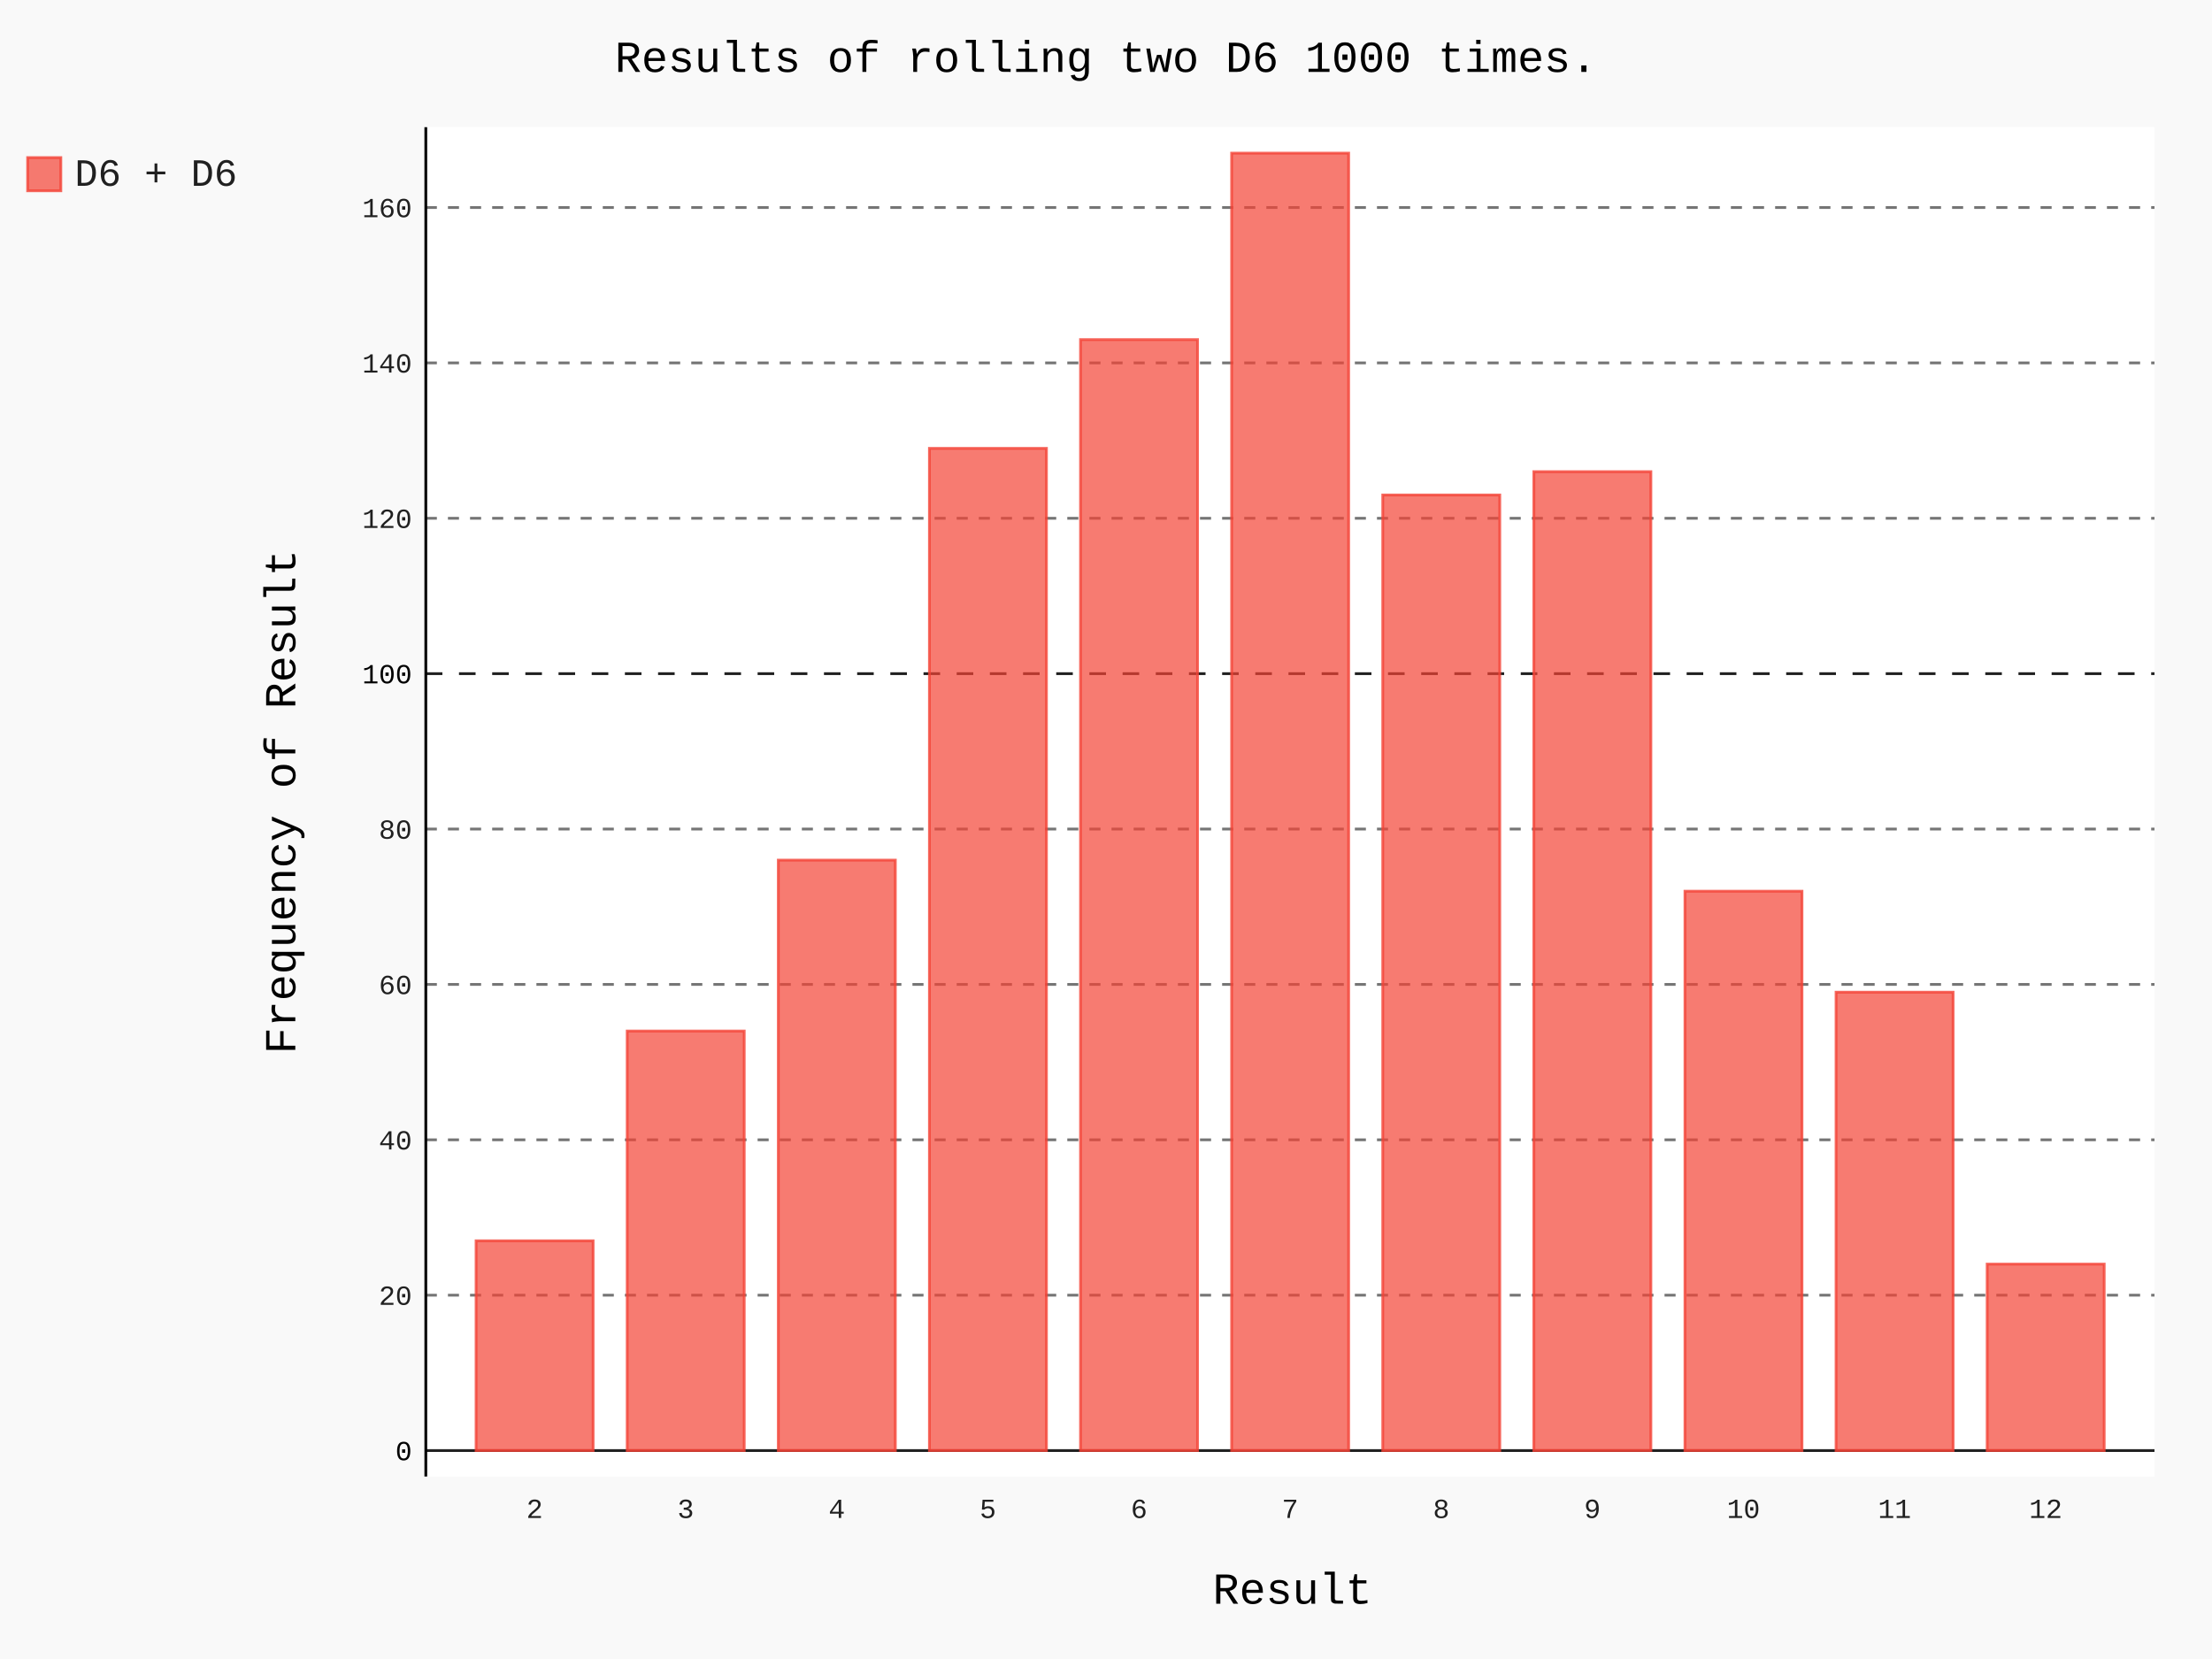
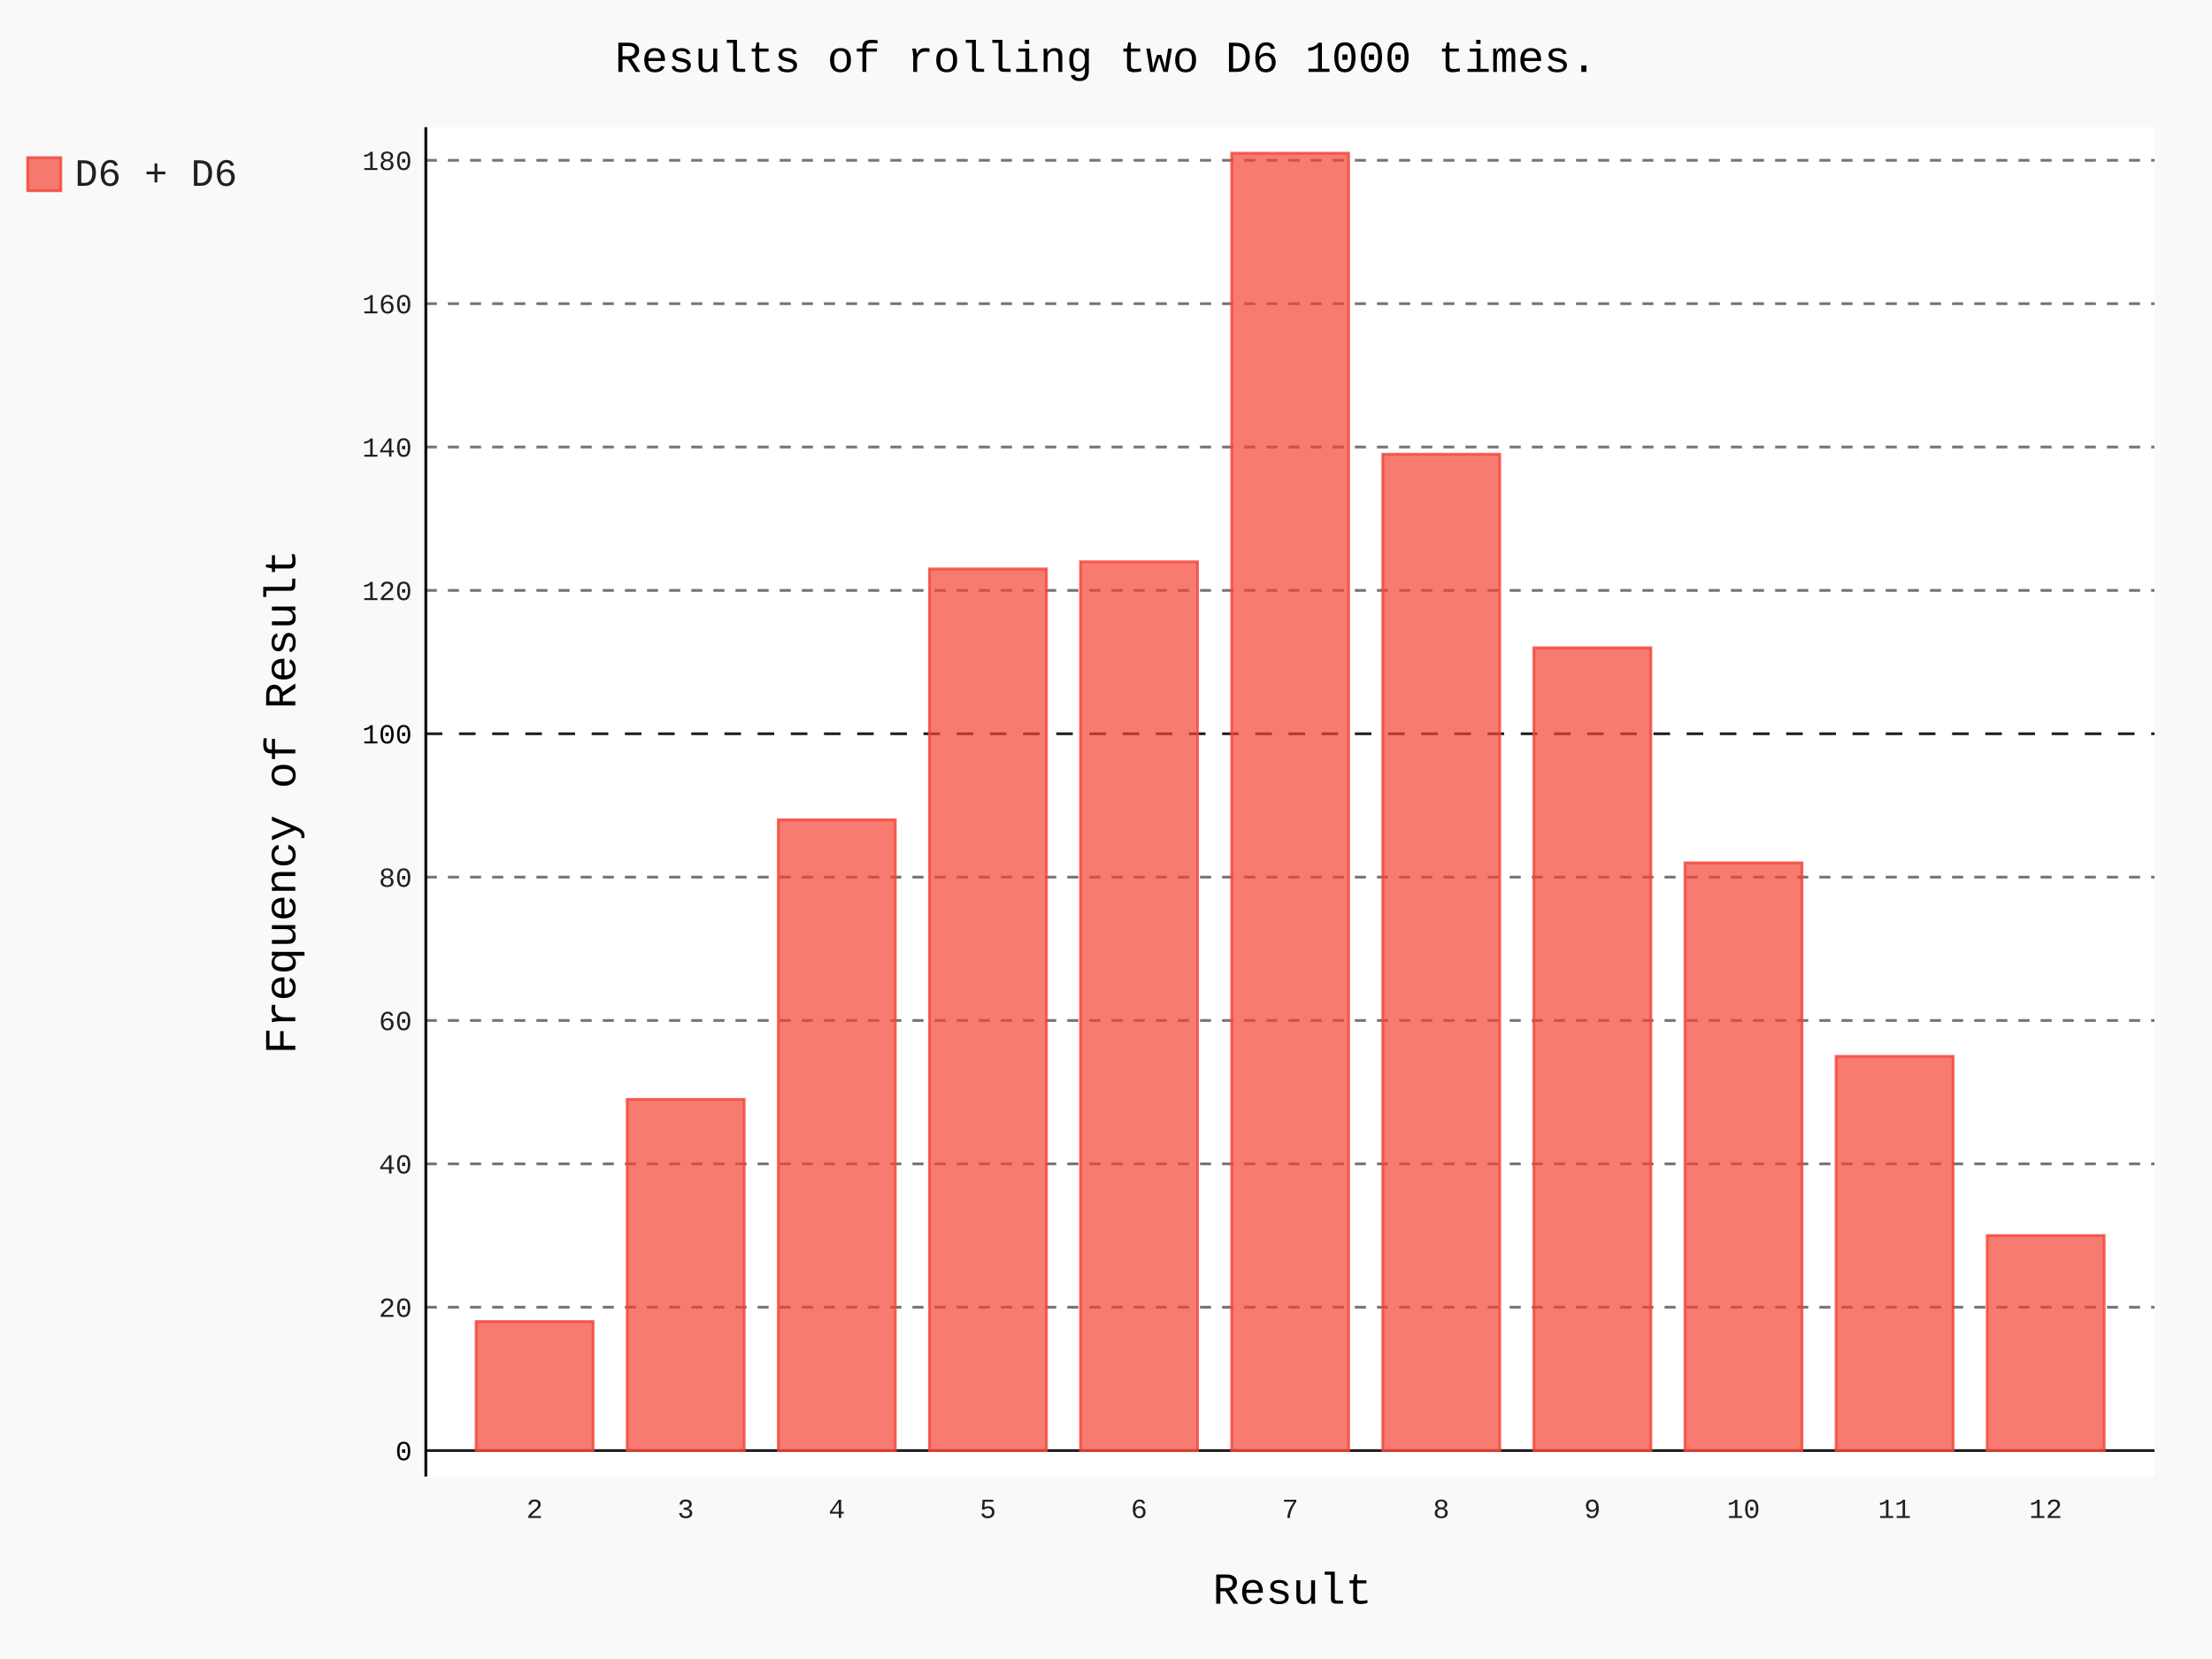
- <svg xmlns="http://www.w3.org/2000/svg" id="chart-d4c04e4d-7e78-4137-a3d6-c94138ceb244" class="pygal-chart" viewBox="0 0 800 600">
+ <svg xmlns="http://www.w3.org/2000/svg" id="chart-9a282e7b-57f5-4b6c-ab5a-35084c867b70" class="pygal-chart" viewBox="0 0 800 600">
  <defs>
-     <style type="text/css">#chart-d4c04e4d-7e78-4137-a3d6-c94138ceb244{-webkit-user-select:none;-webkit-font-smoothing:antialiased;font-family:Consolas,"Liberation Mono",Menlo,Courier,monospace}#chart-d4c04e4d-7e78-4137-a3d6-c94138ceb244 .title{font-family:Consolas,"Liberation Mono",Menlo,Courier,monospace;font-size:16px}#chart-d4c04e4d-7e78-4137-a3d6-c94138ceb244 .legends .legend text{font-family:Consolas,"Liberation Mono",Menlo,Courier,monospace;font-size:14px}#chart-d4c04e4d-7e78-4137-a3d6-c94138ceb244 .axis text{font-family:Consolas,"Liberation Mono",Menlo,Courier,monospace;font-size:10px}#chart-d4c04e4d-7e78-4137-a3d6-c94138ceb244 .axis text.major{font-family:Consolas,"Liberation Mono",Menlo,Courier,monospace;font-size:10px}#chart-d4c04e4d-7e78-4137-a3d6-c94138ceb244 .text-overlay text.value{font-family:Consolas,"Liberation Mono",Menlo,Courier,monospace;font-size:16px}#chart-d4c04e4d-7e78-4137-a3d6-c94138ceb244 .text-overlay text.label{font-family:Consolas,"Liberation Mono",Menlo,Courier,monospace;font-size:10px}#chart-d4c04e4d-7e78-4137-a3d6-c94138ceb244 .tooltip{font-family:Consolas,"Liberation Mono",Menlo,Courier,monospace;font-size:14px}#chart-d4c04e4d-7e78-4137-a3d6-c94138ceb244 text.no_data{font-family:Consolas,"Liberation Mono",Menlo,Courier,monospace;font-size:64px}
- #chart-d4c04e4d-7e78-4137-a3d6-c94138ceb244{background-color:rgba(249,249,249,1)}#chart-d4c04e4d-7e78-4137-a3d6-c94138ceb244 path,#chart-d4c04e4d-7e78-4137-a3d6-c94138ceb244 line,#chart-d4c04e4d-7e78-4137-a3d6-c94138ceb244 rect,#chart-d4c04e4d-7e78-4137-a3d6-c94138ceb244 circle{-webkit-transition:150ms;-moz-transition:150ms;transition:150ms}#chart-d4c04e4d-7e78-4137-a3d6-c94138ceb244 .graph &gt; .background{fill:rgba(249,249,249,1)}#chart-d4c04e4d-7e78-4137-a3d6-c94138ceb244 .plot &gt; .background{fill:rgba(255,255,255,1)}#chart-d4c04e4d-7e78-4137-a3d6-c94138ceb244 .graph{fill:rgba(0,0,0,.87)}#chart-d4c04e4d-7e78-4137-a3d6-c94138ceb244 text.no_data{fill:rgba(0,0,0,1)}#chart-d4c04e4d-7e78-4137-a3d6-c94138ceb244 .title{fill:rgba(0,0,0,1)}#chart-d4c04e4d-7e78-4137-a3d6-c94138ceb244 .legends .legend text{fill:rgba(0,0,0,.87)}#chart-d4c04e4d-7e78-4137-a3d6-c94138ceb244 .legends .legend:hover text{fill:rgba(0,0,0,1)}#chart-d4c04e4d-7e78-4137-a3d6-c94138ceb244 .axis .line{stroke:rgba(0,0,0,1)}#chart-d4c04e4d-7e78-4137-a3d6-c94138ceb244 .axis .guide.line{stroke:rgba(0,0,0,.54)}#chart-d4c04e4d-7e78-4137-a3d6-c94138ceb244 .axis .major.line{stroke:rgba(0,0,0,.87)}#chart-d4c04e4d-7e78-4137-a3d6-c94138ceb244 .axis text.major{fill:rgba(0,0,0,1)}#chart-d4c04e4d-7e78-4137-a3d6-c94138ceb244 .axis.y .guides:hover .guide.line,#chart-d4c04e4d-7e78-4137-a3d6-c94138ceb244 .line-graph .axis.x .guides:hover .guide.line,#chart-d4c04e4d-7e78-4137-a3d6-c94138ceb244 .stackedline-graph .axis.x .guides:hover .guide.line,#chart-d4c04e4d-7e78-4137-a3d6-c94138ceb244 .xy-graph .axis.x .guides:hover .guide.line{stroke:rgba(0,0,0,1)}#chart-d4c04e4d-7e78-4137-a3d6-c94138ceb244 .axis .guides:hover text{fill:rgba(0,0,0,1)}#chart-d4c04e4d-7e78-4137-a3d6-c94138ceb244 .reactive{fill-opacity:.7;stroke-opacity:.8}#chart-d4c04e4d-7e78-4137-a3d6-c94138ceb244 .ci{stroke:rgba(0,0,0,.87)}#chart-d4c04e4d-7e78-4137-a3d6-c94138ceb244 .reactive.active,#chart-d4c04e4d-7e78-4137-a3d6-c94138ceb244 .active .reactive{fill-opacity:.8;stroke-opacity:.9;stroke-width:4}#chart-d4c04e4d-7e78-4137-a3d6-c94138ceb244 .ci .reactive.active{stroke-width:1.5}#chart-d4c04e4d-7e78-4137-a3d6-c94138ceb244 .series text{fill:rgba(0,0,0,1)}#chart-d4c04e4d-7e78-4137-a3d6-c94138ceb244 .tooltip rect{fill:rgba(255,255,255,1);stroke:rgba(0,0,0,1);-webkit-transition:opacity 150ms;-moz-transition:opacity 150ms;transition:opacity 150ms}#chart-d4c04e4d-7e78-4137-a3d6-c94138ceb244 .tooltip .label{fill:rgba(0,0,0,.87)}#chart-d4c04e4d-7e78-4137-a3d6-c94138ceb244 .tooltip .label{fill:rgba(0,0,0,.87)}#chart-d4c04e4d-7e78-4137-a3d6-c94138ceb244 .tooltip .legend{font-size:.8em;fill:rgba(0,0,0,.54)}#chart-d4c04e4d-7e78-4137-a3d6-c94138ceb244 .tooltip .x_label{font-size:.6em;fill:rgba(0,0,0,1)}#chart-d4c04e4d-7e78-4137-a3d6-c94138ceb244 .tooltip .xlink{font-size:.5em;text-decoration:underline}#chart-d4c04e4d-7e78-4137-a3d6-c94138ceb244 .tooltip .value{font-size:1.5em}#chart-d4c04e4d-7e78-4137-a3d6-c94138ceb244 .bound{font-size:.5em}#chart-d4c04e4d-7e78-4137-a3d6-c94138ceb244 .max-value{font-size:.75em;fill:rgba(0,0,0,.54)}#chart-d4c04e4d-7e78-4137-a3d6-c94138ceb244 .map-element{fill:rgba(255,255,255,1);stroke:rgba(0,0,0,.54) !important}#chart-d4c04e4d-7e78-4137-a3d6-c94138ceb244 .map-element .reactive{fill-opacity:inherit;stroke-opacity:inherit}#chart-d4c04e4d-7e78-4137-a3d6-c94138ceb244 .color-0,#chart-d4c04e4d-7e78-4137-a3d6-c94138ceb244 .color-0 a:visited{stroke:#F44336;fill:#F44336}#chart-d4c04e4d-7e78-4137-a3d6-c94138ceb244 .text-overlay .color-0 text{fill:black}
- #chart-d4c04e4d-7e78-4137-a3d6-c94138ceb244 text.no_data{text-anchor:middle}#chart-d4c04e4d-7e78-4137-a3d6-c94138ceb244 .guide.line{fill:none}#chart-d4c04e4d-7e78-4137-a3d6-c94138ceb244 .centered{text-anchor:middle}#chart-d4c04e4d-7e78-4137-a3d6-c94138ceb244 .title{text-anchor:middle}#chart-d4c04e4d-7e78-4137-a3d6-c94138ceb244 .legends .legend text{fill-opacity:1}#chart-d4c04e4d-7e78-4137-a3d6-c94138ceb244 .axis.x text{text-anchor:middle}#chart-d4c04e4d-7e78-4137-a3d6-c94138ceb244 .axis.x:not(.web) text[transform]{text-anchor:start}#chart-d4c04e4d-7e78-4137-a3d6-c94138ceb244 .axis.x:not(.web) text[transform].backwards{text-anchor:end}#chart-d4c04e4d-7e78-4137-a3d6-c94138ceb244 .axis.y text{text-anchor:end}#chart-d4c04e4d-7e78-4137-a3d6-c94138ceb244 .axis.y text[transform].backwards{text-anchor:start}#chart-d4c04e4d-7e78-4137-a3d6-c94138ceb244 .axis.y2 text{text-anchor:start}#chart-d4c04e4d-7e78-4137-a3d6-c94138ceb244 .axis.y2 text[transform].backwards{text-anchor:end}#chart-d4c04e4d-7e78-4137-a3d6-c94138ceb244 .axis .guide.line{stroke-dasharray:4,4}#chart-d4c04e4d-7e78-4137-a3d6-c94138ceb244 .axis .major.guide.line{stroke-dasharray:6,6}#chart-d4c04e4d-7e78-4137-a3d6-c94138ceb244 .horizontal .axis.y .guide.line,#chart-d4c04e4d-7e78-4137-a3d6-c94138ceb244 .horizontal .axis.y2 .guide.line,#chart-d4c04e4d-7e78-4137-a3d6-c94138ceb244 .vertical .axis.x .guide.line{opacity:0}#chart-d4c04e4d-7e78-4137-a3d6-c94138ceb244 .horizontal .axis.always_show .guide.line,#chart-d4c04e4d-7e78-4137-a3d6-c94138ceb244 .vertical .axis.always_show .guide.line{opacity:1 !important}#chart-d4c04e4d-7e78-4137-a3d6-c94138ceb244 .axis.y .guides:hover .guide.line,#chart-d4c04e4d-7e78-4137-a3d6-c94138ceb244 .axis.y2 .guides:hover .guide.line,#chart-d4c04e4d-7e78-4137-a3d6-c94138ceb244 .axis.x .guides:hover .guide.line{opacity:1}#chart-d4c04e4d-7e78-4137-a3d6-c94138ceb244 .axis .guides:hover text{opacity:1}#chart-d4c04e4d-7e78-4137-a3d6-c94138ceb244 .nofill{fill:none}#chart-d4c04e4d-7e78-4137-a3d6-c94138ceb244 .subtle-fill{fill-opacity:.2}#chart-d4c04e4d-7e78-4137-a3d6-c94138ceb244 .dot{stroke-width:1px;fill-opacity:1}#chart-d4c04e4d-7e78-4137-a3d6-c94138ceb244 .dot.active{stroke-width:5px}#chart-d4c04e4d-7e78-4137-a3d6-c94138ceb244 .dot.negative{fill:transparent}#chart-d4c04e4d-7e78-4137-a3d6-c94138ceb244 text,#chart-d4c04e4d-7e78-4137-a3d6-c94138ceb244 tspan{stroke:none !important}#chart-d4c04e4d-7e78-4137-a3d6-c94138ceb244 .series text.active{opacity:1}#chart-d4c04e4d-7e78-4137-a3d6-c94138ceb244 .tooltip rect{fill-opacity:.95;stroke-width:.5}#chart-d4c04e4d-7e78-4137-a3d6-c94138ceb244 .tooltip text{fill-opacity:1}#chart-d4c04e4d-7e78-4137-a3d6-c94138ceb244 .showable{visibility:hidden}#chart-d4c04e4d-7e78-4137-a3d6-c94138ceb244 .showable.shown{visibility:visible}#chart-d4c04e4d-7e78-4137-a3d6-c94138ceb244 .gauge-background{fill:rgba(229,229,229,1);stroke:none}#chart-d4c04e4d-7e78-4137-a3d6-c94138ceb244 .bg-lines{stroke:rgba(249,249,249,1);stroke-width:2px}</style>
+     <style type="text/css">#chart-9a282e7b-57f5-4b6c-ab5a-35084c867b70{-webkit-user-select:none;-webkit-font-smoothing:antialiased;font-family:Consolas,"Liberation Mono",Menlo,Courier,monospace}#chart-9a282e7b-57f5-4b6c-ab5a-35084c867b70 .title{font-family:Consolas,"Liberation Mono",Menlo,Courier,monospace;font-size:16px}#chart-9a282e7b-57f5-4b6c-ab5a-35084c867b70 .legends .legend text{font-family:Consolas,"Liberation Mono",Menlo,Courier,monospace;font-size:14px}#chart-9a282e7b-57f5-4b6c-ab5a-35084c867b70 .axis text{font-family:Consolas,"Liberation Mono",Menlo,Courier,monospace;font-size:10px}#chart-9a282e7b-57f5-4b6c-ab5a-35084c867b70 .axis text.major{font-family:Consolas,"Liberation Mono",Menlo,Courier,monospace;font-size:10px}#chart-9a282e7b-57f5-4b6c-ab5a-35084c867b70 .text-overlay text.value{font-family:Consolas,"Liberation Mono",Menlo,Courier,monospace;font-size:16px}#chart-9a282e7b-57f5-4b6c-ab5a-35084c867b70 .text-overlay text.label{font-family:Consolas,"Liberation Mono",Menlo,Courier,monospace;font-size:10px}#chart-9a282e7b-57f5-4b6c-ab5a-35084c867b70 .tooltip{font-family:Consolas,"Liberation Mono",Menlo,Courier,monospace;font-size:14px}#chart-9a282e7b-57f5-4b6c-ab5a-35084c867b70 text.no_data{font-family:Consolas,"Liberation Mono",Menlo,Courier,monospace;font-size:64px}
+ #chart-9a282e7b-57f5-4b6c-ab5a-35084c867b70{background-color:rgba(249,249,249,1)}#chart-9a282e7b-57f5-4b6c-ab5a-35084c867b70 path,#chart-9a282e7b-57f5-4b6c-ab5a-35084c867b70 line,#chart-9a282e7b-57f5-4b6c-ab5a-35084c867b70 rect,#chart-9a282e7b-57f5-4b6c-ab5a-35084c867b70 circle{-webkit-transition:150ms;-moz-transition:150ms;transition:150ms}#chart-9a282e7b-57f5-4b6c-ab5a-35084c867b70 .graph &gt; .background{fill:rgba(249,249,249,1)}#chart-9a282e7b-57f5-4b6c-ab5a-35084c867b70 .plot &gt; .background{fill:rgba(255,255,255,1)}#chart-9a282e7b-57f5-4b6c-ab5a-35084c867b70 .graph{fill:rgba(0,0,0,.87)}#chart-9a282e7b-57f5-4b6c-ab5a-35084c867b70 text.no_data{fill:rgba(0,0,0,1)}#chart-9a282e7b-57f5-4b6c-ab5a-35084c867b70 .title{fill:rgba(0,0,0,1)}#chart-9a282e7b-57f5-4b6c-ab5a-35084c867b70 .legends .legend text{fill:rgba(0,0,0,.87)}#chart-9a282e7b-57f5-4b6c-ab5a-35084c867b70 .legends .legend:hover text{fill:rgba(0,0,0,1)}#chart-9a282e7b-57f5-4b6c-ab5a-35084c867b70 .axis .line{stroke:rgba(0,0,0,1)}#chart-9a282e7b-57f5-4b6c-ab5a-35084c867b70 .axis .guide.line{stroke:rgba(0,0,0,.54)}#chart-9a282e7b-57f5-4b6c-ab5a-35084c867b70 .axis .major.line{stroke:rgba(0,0,0,.87)}#chart-9a282e7b-57f5-4b6c-ab5a-35084c867b70 .axis text.major{fill:rgba(0,0,0,1)}#chart-9a282e7b-57f5-4b6c-ab5a-35084c867b70 .axis.y .guides:hover .guide.line,#chart-9a282e7b-57f5-4b6c-ab5a-35084c867b70 .line-graph .axis.x .guides:hover .guide.line,#chart-9a282e7b-57f5-4b6c-ab5a-35084c867b70 .stackedline-graph .axis.x .guides:hover .guide.line,#chart-9a282e7b-57f5-4b6c-ab5a-35084c867b70 .xy-graph .axis.x .guides:hover .guide.line{stroke:rgba(0,0,0,1)}#chart-9a282e7b-57f5-4b6c-ab5a-35084c867b70 .axis .guides:hover text{fill:rgba(0,0,0,1)}#chart-9a282e7b-57f5-4b6c-ab5a-35084c867b70 .reactive{fill-opacity:.7;stroke-opacity:.8}#chart-9a282e7b-57f5-4b6c-ab5a-35084c867b70 .ci{stroke:rgba(0,0,0,.87)}#chart-9a282e7b-57f5-4b6c-ab5a-35084c867b70 .reactive.active,#chart-9a282e7b-57f5-4b6c-ab5a-35084c867b70 .active .reactive{fill-opacity:.8;stroke-opacity:.9;stroke-width:4}#chart-9a282e7b-57f5-4b6c-ab5a-35084c867b70 .ci .reactive.active{stroke-width:1.5}#chart-9a282e7b-57f5-4b6c-ab5a-35084c867b70 .series text{fill:rgba(0,0,0,1)}#chart-9a282e7b-57f5-4b6c-ab5a-35084c867b70 .tooltip rect{fill:rgba(255,255,255,1);stroke:rgba(0,0,0,1);-webkit-transition:opacity 150ms;-moz-transition:opacity 150ms;transition:opacity 150ms}#chart-9a282e7b-57f5-4b6c-ab5a-35084c867b70 .tooltip .label{fill:rgba(0,0,0,.87)}#chart-9a282e7b-57f5-4b6c-ab5a-35084c867b70 .tooltip .label{fill:rgba(0,0,0,.87)}#chart-9a282e7b-57f5-4b6c-ab5a-35084c867b70 .tooltip .legend{font-size:.8em;fill:rgba(0,0,0,.54)}#chart-9a282e7b-57f5-4b6c-ab5a-35084c867b70 .tooltip .x_label{font-size:.6em;fill:rgba(0,0,0,1)}#chart-9a282e7b-57f5-4b6c-ab5a-35084c867b70 .tooltip .xlink{font-size:.5em;text-decoration:underline}#chart-9a282e7b-57f5-4b6c-ab5a-35084c867b70 .tooltip .value{font-size:1.5em}#chart-9a282e7b-57f5-4b6c-ab5a-35084c867b70 .bound{font-size:.5em}#chart-9a282e7b-57f5-4b6c-ab5a-35084c867b70 .max-value{font-size:.75em;fill:rgba(0,0,0,.54)}#chart-9a282e7b-57f5-4b6c-ab5a-35084c867b70 .map-element{fill:rgba(255,255,255,1);stroke:rgba(0,0,0,.54) !important}#chart-9a282e7b-57f5-4b6c-ab5a-35084c867b70 .map-element .reactive{fill-opacity:inherit;stroke-opacity:inherit}#chart-9a282e7b-57f5-4b6c-ab5a-35084c867b70 .color-0,#chart-9a282e7b-57f5-4b6c-ab5a-35084c867b70 .color-0 a:visited{stroke:#F44336;fill:#F44336}#chart-9a282e7b-57f5-4b6c-ab5a-35084c867b70 .text-overlay .color-0 text{fill:black}
+ #chart-9a282e7b-57f5-4b6c-ab5a-35084c867b70 text.no_data{text-anchor:middle}#chart-9a282e7b-57f5-4b6c-ab5a-35084c867b70 .guide.line{fill:none}#chart-9a282e7b-57f5-4b6c-ab5a-35084c867b70 .centered{text-anchor:middle}#chart-9a282e7b-57f5-4b6c-ab5a-35084c867b70 .title{text-anchor:middle}#chart-9a282e7b-57f5-4b6c-ab5a-35084c867b70 .legends .legend text{fill-opacity:1}#chart-9a282e7b-57f5-4b6c-ab5a-35084c867b70 .axis.x text{text-anchor:middle}#chart-9a282e7b-57f5-4b6c-ab5a-35084c867b70 .axis.x:not(.web) text[transform]{text-anchor:start}#chart-9a282e7b-57f5-4b6c-ab5a-35084c867b70 .axis.x:not(.web) text[transform].backwards{text-anchor:end}#chart-9a282e7b-57f5-4b6c-ab5a-35084c867b70 .axis.y text{text-anchor:end}#chart-9a282e7b-57f5-4b6c-ab5a-35084c867b70 .axis.y text[transform].backwards{text-anchor:start}#chart-9a282e7b-57f5-4b6c-ab5a-35084c867b70 .axis.y2 text{text-anchor:start}#chart-9a282e7b-57f5-4b6c-ab5a-35084c867b70 .axis.y2 text[transform].backwards{text-anchor:end}#chart-9a282e7b-57f5-4b6c-ab5a-35084c867b70 .axis .guide.line{stroke-dasharray:4,4}#chart-9a282e7b-57f5-4b6c-ab5a-35084c867b70 .axis .major.guide.line{stroke-dasharray:6,6}#chart-9a282e7b-57f5-4b6c-ab5a-35084c867b70 .horizontal .axis.y .guide.line,#chart-9a282e7b-57f5-4b6c-ab5a-35084c867b70 .horizontal .axis.y2 .guide.line,#chart-9a282e7b-57f5-4b6c-ab5a-35084c867b70 .vertical .axis.x .guide.line{opacity:0}#chart-9a282e7b-57f5-4b6c-ab5a-35084c867b70 .horizontal .axis.always_show .guide.line,#chart-9a282e7b-57f5-4b6c-ab5a-35084c867b70 .vertical .axis.always_show .guide.line{opacity:1 !important}#chart-9a282e7b-57f5-4b6c-ab5a-35084c867b70 .axis.y .guides:hover .guide.line,#chart-9a282e7b-57f5-4b6c-ab5a-35084c867b70 .axis.y2 .guides:hover .guide.line,#chart-9a282e7b-57f5-4b6c-ab5a-35084c867b70 .axis.x .guides:hover .guide.line{opacity:1}#chart-9a282e7b-57f5-4b6c-ab5a-35084c867b70 .axis .guides:hover text{opacity:1}#chart-9a282e7b-57f5-4b6c-ab5a-35084c867b70 .nofill{fill:none}#chart-9a282e7b-57f5-4b6c-ab5a-35084c867b70 .subtle-fill{fill-opacity:.2}#chart-9a282e7b-57f5-4b6c-ab5a-35084c867b70 .dot{stroke-width:1px;fill-opacity:1}#chart-9a282e7b-57f5-4b6c-ab5a-35084c867b70 .dot.active{stroke-width:5px}#chart-9a282e7b-57f5-4b6c-ab5a-35084c867b70 .dot.negative{fill:transparent}#chart-9a282e7b-57f5-4b6c-ab5a-35084c867b70 text,#chart-9a282e7b-57f5-4b6c-ab5a-35084c867b70 tspan{stroke:none !important}#chart-9a282e7b-57f5-4b6c-ab5a-35084c867b70 .series text.active{opacity:1}#chart-9a282e7b-57f5-4b6c-ab5a-35084c867b70 .tooltip rect{fill-opacity:.95;stroke-width:.5}#chart-9a282e7b-57f5-4b6c-ab5a-35084c867b70 .tooltip text{fill-opacity:1}#chart-9a282e7b-57f5-4b6c-ab5a-35084c867b70 .showable{visibility:hidden}#chart-9a282e7b-57f5-4b6c-ab5a-35084c867b70 .showable.shown{visibility:visible}#chart-9a282e7b-57f5-4b6c-ab5a-35084c867b70 .gauge-background{fill:rgba(229,229,229,1);stroke:none}#chart-9a282e7b-57f5-4b6c-ab5a-35084c867b70 .bg-lines{stroke:rgba(249,249,249,1);stroke-width:2px}</style>
  </defs>
  <g class="graph bar-graph vertical">
    <rect x="0" y="0" width="800" height="600" class="background" />
    <g transform="translate(154, 46)" class="plot">
      <rect x="0" y="0" width="625.2" height="488" class="background" />
      <g class="axis y always_show">
        <g class="guides">
          <path d="M0 478.615 h625.2" class="axis major line" />
          <text x="-5" y="482.115" class="major">0</text>
        </g>
        <g class="guides">
-           <path d="M0 422.42 h625.2" class="guide line" />
-           <text x="-5" y="425.92" class="">20</text>
+           <path d="M0 426.767 h625.2" class="guide line" />
+           <text x="-5" y="430.267" class="">20</text>
        </g>
        <g class="guides">
-           <path d="M0 366.225 h625.2" class="guide line" />
-           <text x="-5" y="369.725" class="">40</text>
+           <path d="M0 374.918 h625.2" class="guide line" />
+           <text x="-5" y="378.418" class="">40</text>
        </g>
        <g class="guides">
-           <path d="M0 310.029 h625.2" class="guide line" />
-           <text x="-5" y="313.529" class="">60</text>
+           <path d="M0 323.069 h625.2" class="guide line" />
+           <text x="-5" y="326.569" class="">60</text>
        </g>
        <g class="guides">
-           <path d="M0 253.834 h625.2" class="guide line" />
-           <text x="-5" y="257.334" class="">80</text>
+           <path d="M0 271.221 h625.2" class="guide line" />
+           <text x="-5" y="274.721" class="">80</text>
        </g>
        <g class="guides">
-           <path d="M0 197.639 h625.2" class="major guide line" />
-           <text x="-5" y="201.139" class="major">100</text>
+           <path d="M0 219.372 h625.2" class="major guide line" />
+           <text x="-5" y="222.872" class="major">100</text>
        </g>
        <g class="guides">
-           <path d="M0 141.444 h625.2" class="guide line" />
-           <text x="-5" y="144.944" class="">120</text>
+           <path d="M0 167.523 h625.2" class="guide line" />
+           <text x="-5" y="171.023" class="">120</text>
        </g>
        <g class="guides">
-           <path d="M0 85.248 h625.2" class="guide line" />
-           <text x="-5" y="88.748" class="">140</text>
+           <path d="M0 115.674 h625.2" class="guide line" />
+           <text x="-5" y="119.174" class="">140</text>
        </g>
        <g class="guides">
-           <path d="M0 29.053 h625.2" class="guide line" />
-           <text x="-5" y="32.553" class="">160</text>
+           <path d="M0 63.826 h625.2" class="guide line" />
+           <text x="-5" y="67.326" class="">160</text>
+         </g>
+         <g class="guides">
+           <path d="M0 11.977 h625.2" class="guide line" />
+           <text x="-5" y="15.477" class="">180</text>
        </g>
      </g>
      <g class="axis x">
        <path d="M0 0 v488" class="line" />
        <g class="guides">
          <path d="M39.348 0 v488" class="guide line" />
          <text x="39.348" y="503.0" class="">2</text>
        </g>
        <g class="guides">
          <path d="M93.999 0 v488" class="guide line" />
          <text x="93.999" y="503.0" class="">3</text>
        </g>
        <g class="guides">
          <path d="M148.649 0 v488" class="guide line" />
          <text x="148.649" y="503.0" class="">4</text>
        </g>
        <g class="guides">
          <path d="M203.299 0 v488" class="guide line" />
          <text x="203.299" y="503.0" class="">5</text>
        </g>
        <g class="guides">
          <path d="M257.95 0 v488" class="guide line" />
          <text x="257.95" y="503.0" class="">6</text>
        </g>
        <g class="guides">
          <path d="M312.6 0 v488" class="guide line" />
          <text x="312.6" y="503.0" class="">7</text>
        </g>
        <g class="guides">
          <path d="M367.25 0 v488" class="guide line" />
          <text x="367.25" y="503.0" class="">8</text>
        </g>
        <g class="guides">
          <path d="M421.901 0 v488" class="guide line" />
          <text x="421.901" y="503.0" class="">9</text>
        </g>
        <g class="guides">
          <path d="M476.551 0 v488" class="guide line" />
          <text x="476.551" y="503.0" class="">10</text>
        </g>
        <g class="guides">
          <path d="M531.201 0 v488" class="guide line" />
          <text x="531.201" y="503.0" class="">11</text>
        </g>
        <g class="guides">
          <path d="M585.852 0 v488" class="guide line" />
          <text x="585.852" y="503.0" class="">12</text>
        </g>
      </g>
      <g class="series serie-0 color-0">
        <g class="bars">
          <g class="bar">
-             <rect x="18.188" y="402.752" rx="0" ry="0" width="42.321" height="75.864" class="rect reactive tooltip-trigger" />
+             <rect x="18.188" y="431.952" rx="0" ry="0" width="42.321" height="46.664" class="rect reactive tooltip-trigger" />
          </g>
          <g class="bar">
-             <rect x="72.838" y="326.888" rx="0" ry="0" width="42.321" height="151.727" class="rect reactive tooltip-trigger" />
+             <rect x="72.838" y="351.586" rx="0" ry="0" width="42.321" height="127.029" class="rect reactive tooltip-trigger" />
          </g>
          <g class="bar">
-             <rect x="127.488" y="265.073" rx="0" ry="0" width="42.321" height="213.542" class="rect reactive tooltip-trigger" />
+             <rect x="127.488" y="250.481" rx="0" ry="0" width="42.321" height="228.134" class="rect reactive tooltip-trigger" />
          </g>
          <g class="bar">
-             <rect x="182.139" y="116.156" rx="0" ry="0" width="42.321" height="362.46" class="rect reactive tooltip-trigger" />
+             <rect x="182.139" y="159.746" rx="0" ry="0" width="42.321" height="318.87" class="rect reactive tooltip-trigger" />
          </g>
          <g class="bar">
-             <rect x="236.789" y="76.819" rx="0" ry="0" width="42.321" height="401.796" class="rect reactive tooltip-trigger" />
+             <rect x="236.789" y="157.153" rx="0" ry="0" width="42.321" height="321.462" class="rect reactive tooltip-trigger" />
          </g>
          <g class="bar">
            <rect x="291.439" y="9.385" rx="0" ry="0" width="42.321" height="469.231" class="rect reactive tooltip-trigger" />
          </g>
          <g class="bar">
-             <rect x="346.09" y="133.014" rx="0" ry="0" width="42.321" height="345.601" class="rect reactive tooltip-trigger" />
+             <rect x="346.09" y="118.267" rx="0" ry="0" width="42.321" height="360.348" class="rect reactive tooltip-trigger" />
          </g>
          <g class="bar">
-             <rect x="400.74" y="124.585" rx="0" ry="0" width="42.321" height="354.03" class="rect reactive tooltip-trigger" />
+             <rect x="400.74" y="188.263" rx="0" ry="0" width="42.321" height="290.353" class="rect reactive tooltip-trigger" />
          </g>
          <g class="bar">
-             <rect x="455.39" y="276.312" rx="0" ry="0" width="42.321" height="202.303" class="rect reactive tooltip-trigger" />
+             <rect x="455.39" y="266.036" rx="0" ry="0" width="42.321" height="212.58" class="rect reactive tooltip-trigger" />
          </g>
          <g class="bar">
-             <rect x="510.041" y="312.839" rx="0" ry="0" width="42.321" height="165.776" class="rect reactive tooltip-trigger" />
+             <rect x="510.041" y="336.031" rx="0" ry="0" width="42.321" height="142.584" class="rect reactive tooltip-trigger" />
          </g>
          <g class="bar">
-             <rect x="564.691" y="411.181" rx="0" ry="0" width="42.321" height="67.434" class="rect reactive tooltip-trigger" />
+             <rect x="564.691" y="400.842" rx="0" ry="0" width="42.321" height="77.773" class="rect reactive tooltip-trigger" />
          </g>
        </g>
      </g>
    </g>
    <g class="titles">
      <text x="400.0" y="26" class="title plot_title">Results of rolling two D6 1000 times.</text>
      <text x="467.4" y="580" class="title">Result</text>
      <text x="80.8" y="316.0" class="title" transform="rotate(-90 80.8 290)">Frequency of Result</text>
    </g>
    <g transform="translate(154, 46)" class="plot overlay">
      <g class="series serie-0 color-0" />
    </g>
    <g transform="translate(154, 46)" class="plot text-overlay">
      <g class="series serie-0 color-0" />
    </g>
    <g transform="translate(154, 46)" class="plot tooltip-overlay">
      <g transform="translate(0 0)" style="opacity: 0" class="tooltip">
        <rect rx="0" ry="0" width="0" height="0" class="tooltip-box" />
        <g class="text" />
      </g>
    </g>
    <g transform="translate(10, 56)" class="legends">
      <g id="activate-serie-0" class="legend reactive activate-serie">
        <rect x="0.0" y="1.0" width="12" height="12" class="color-0 reactive" />
        <text x="17.0" y="11.2">D6 + D6</text>
      </g>
    </g>
    <g transform="translate(790, 56)" class="legends" />
  </g>
</svg>
